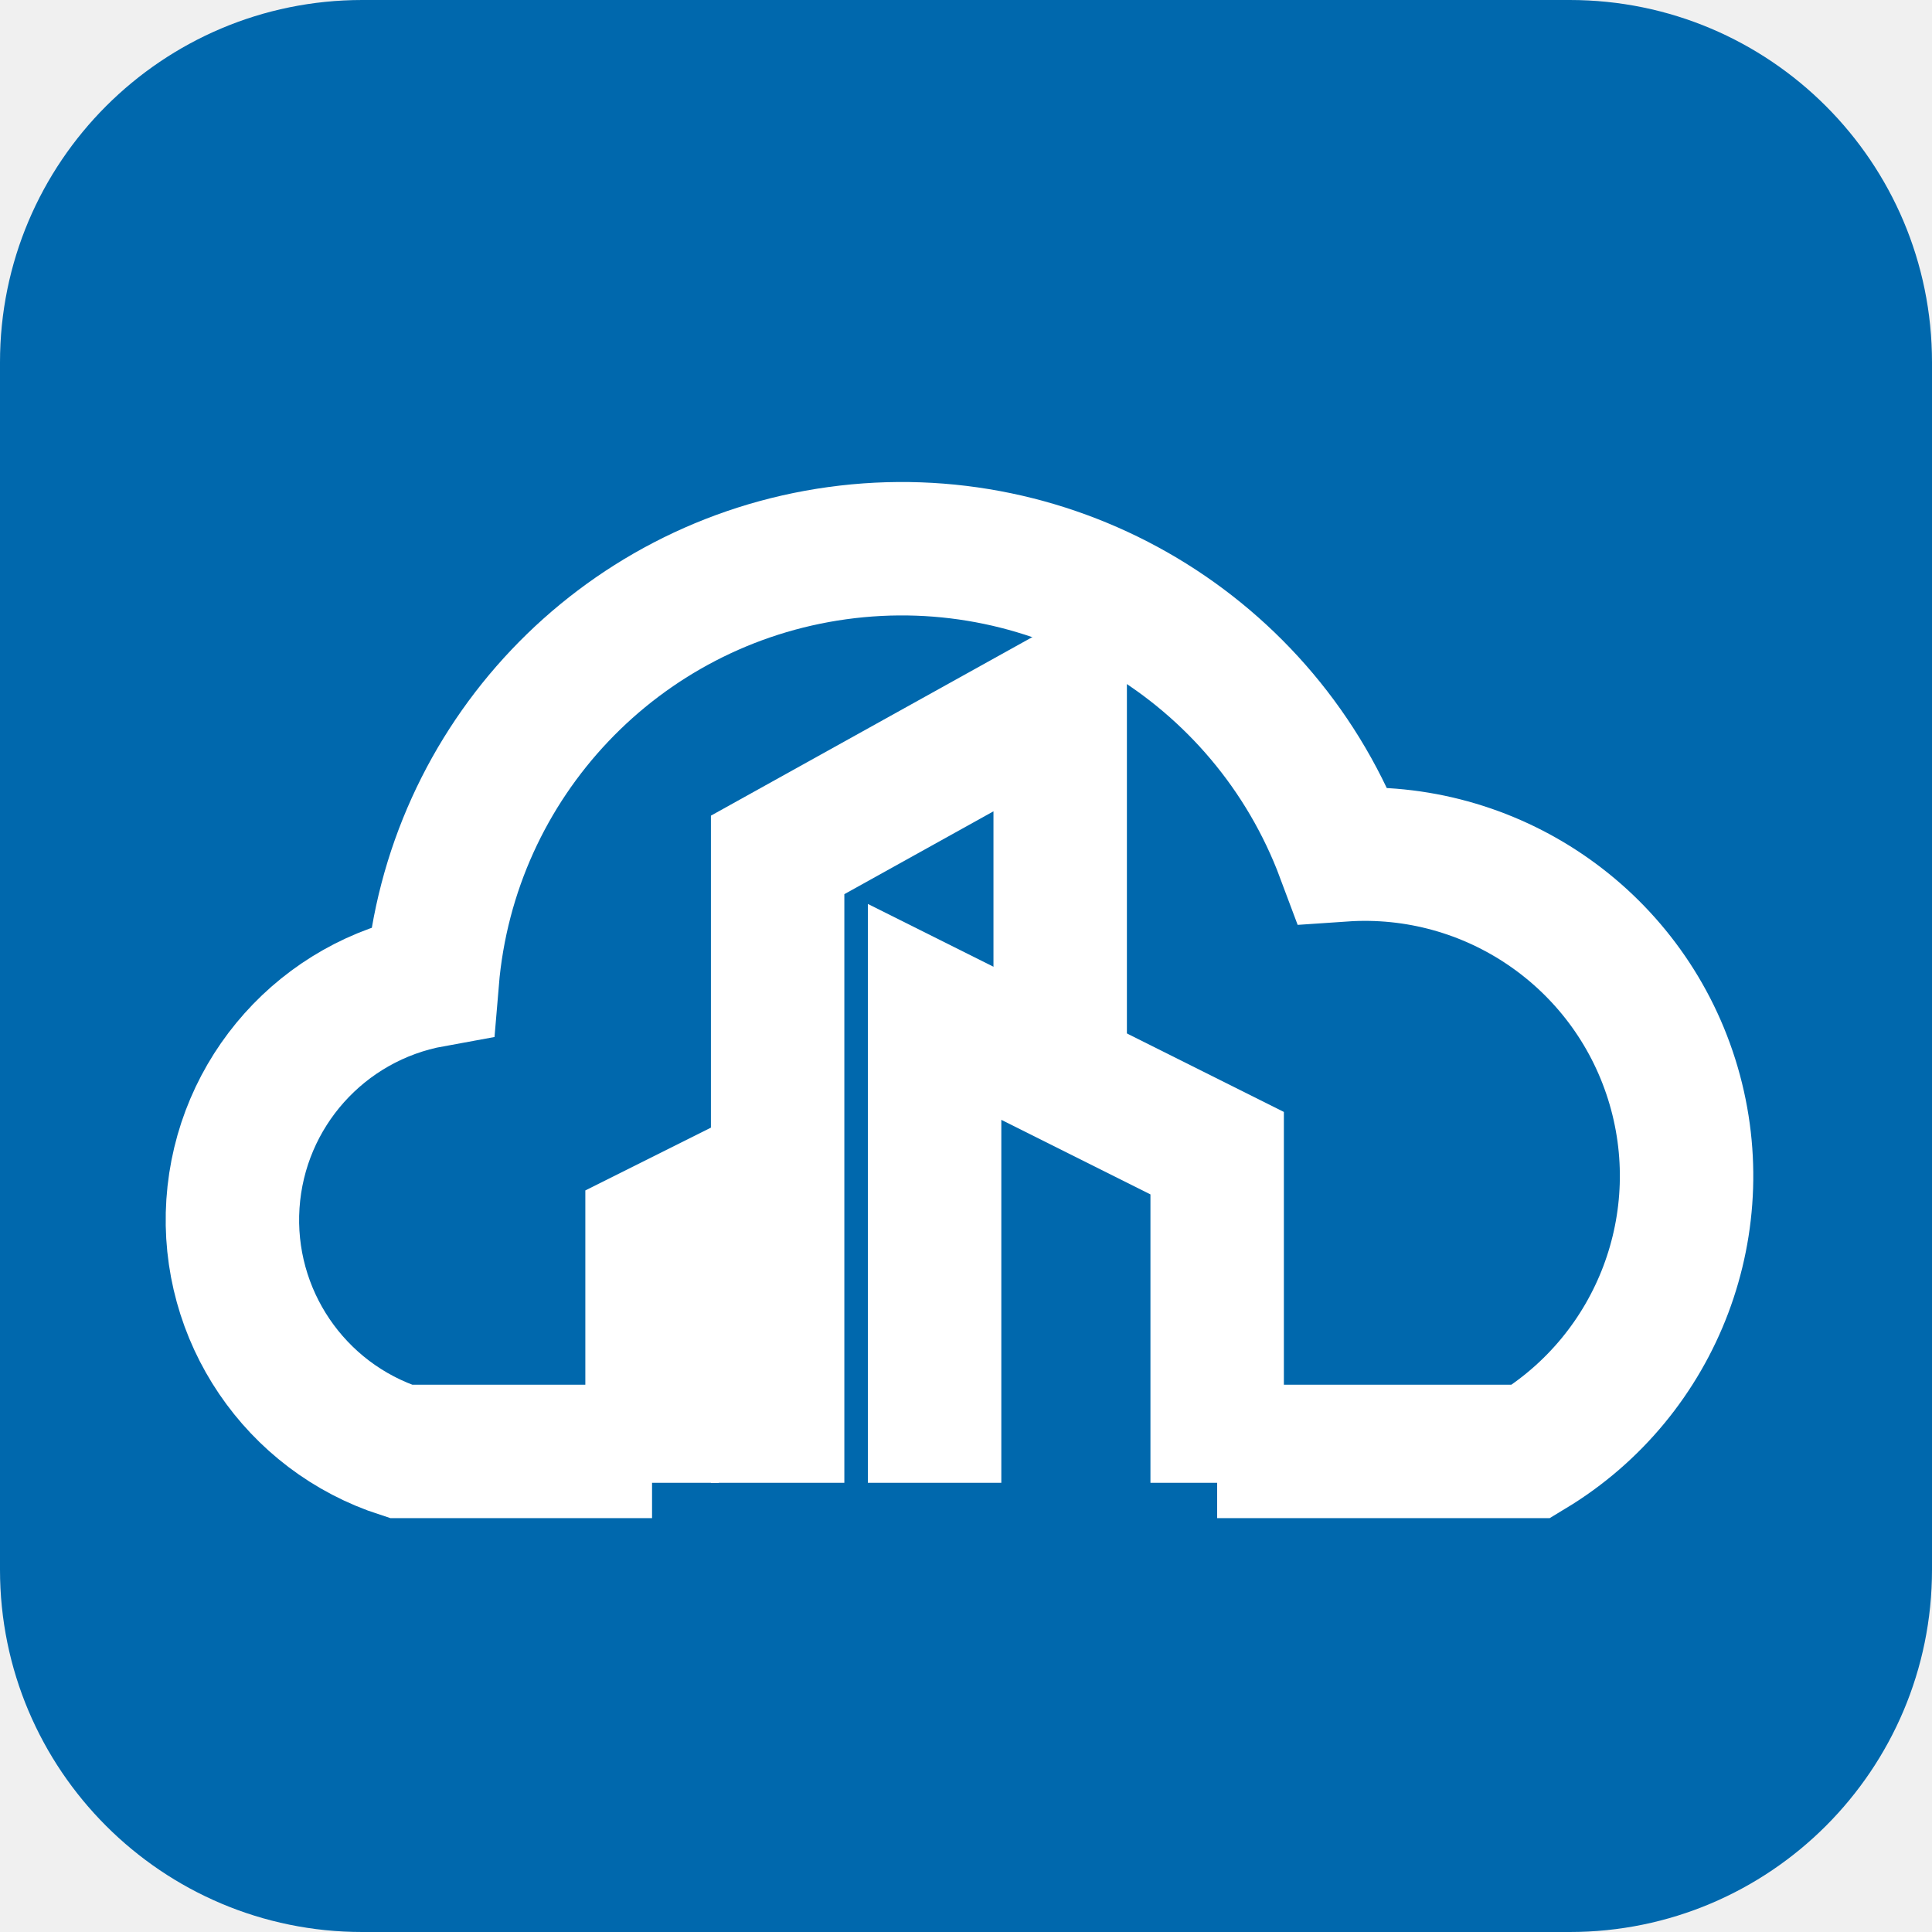
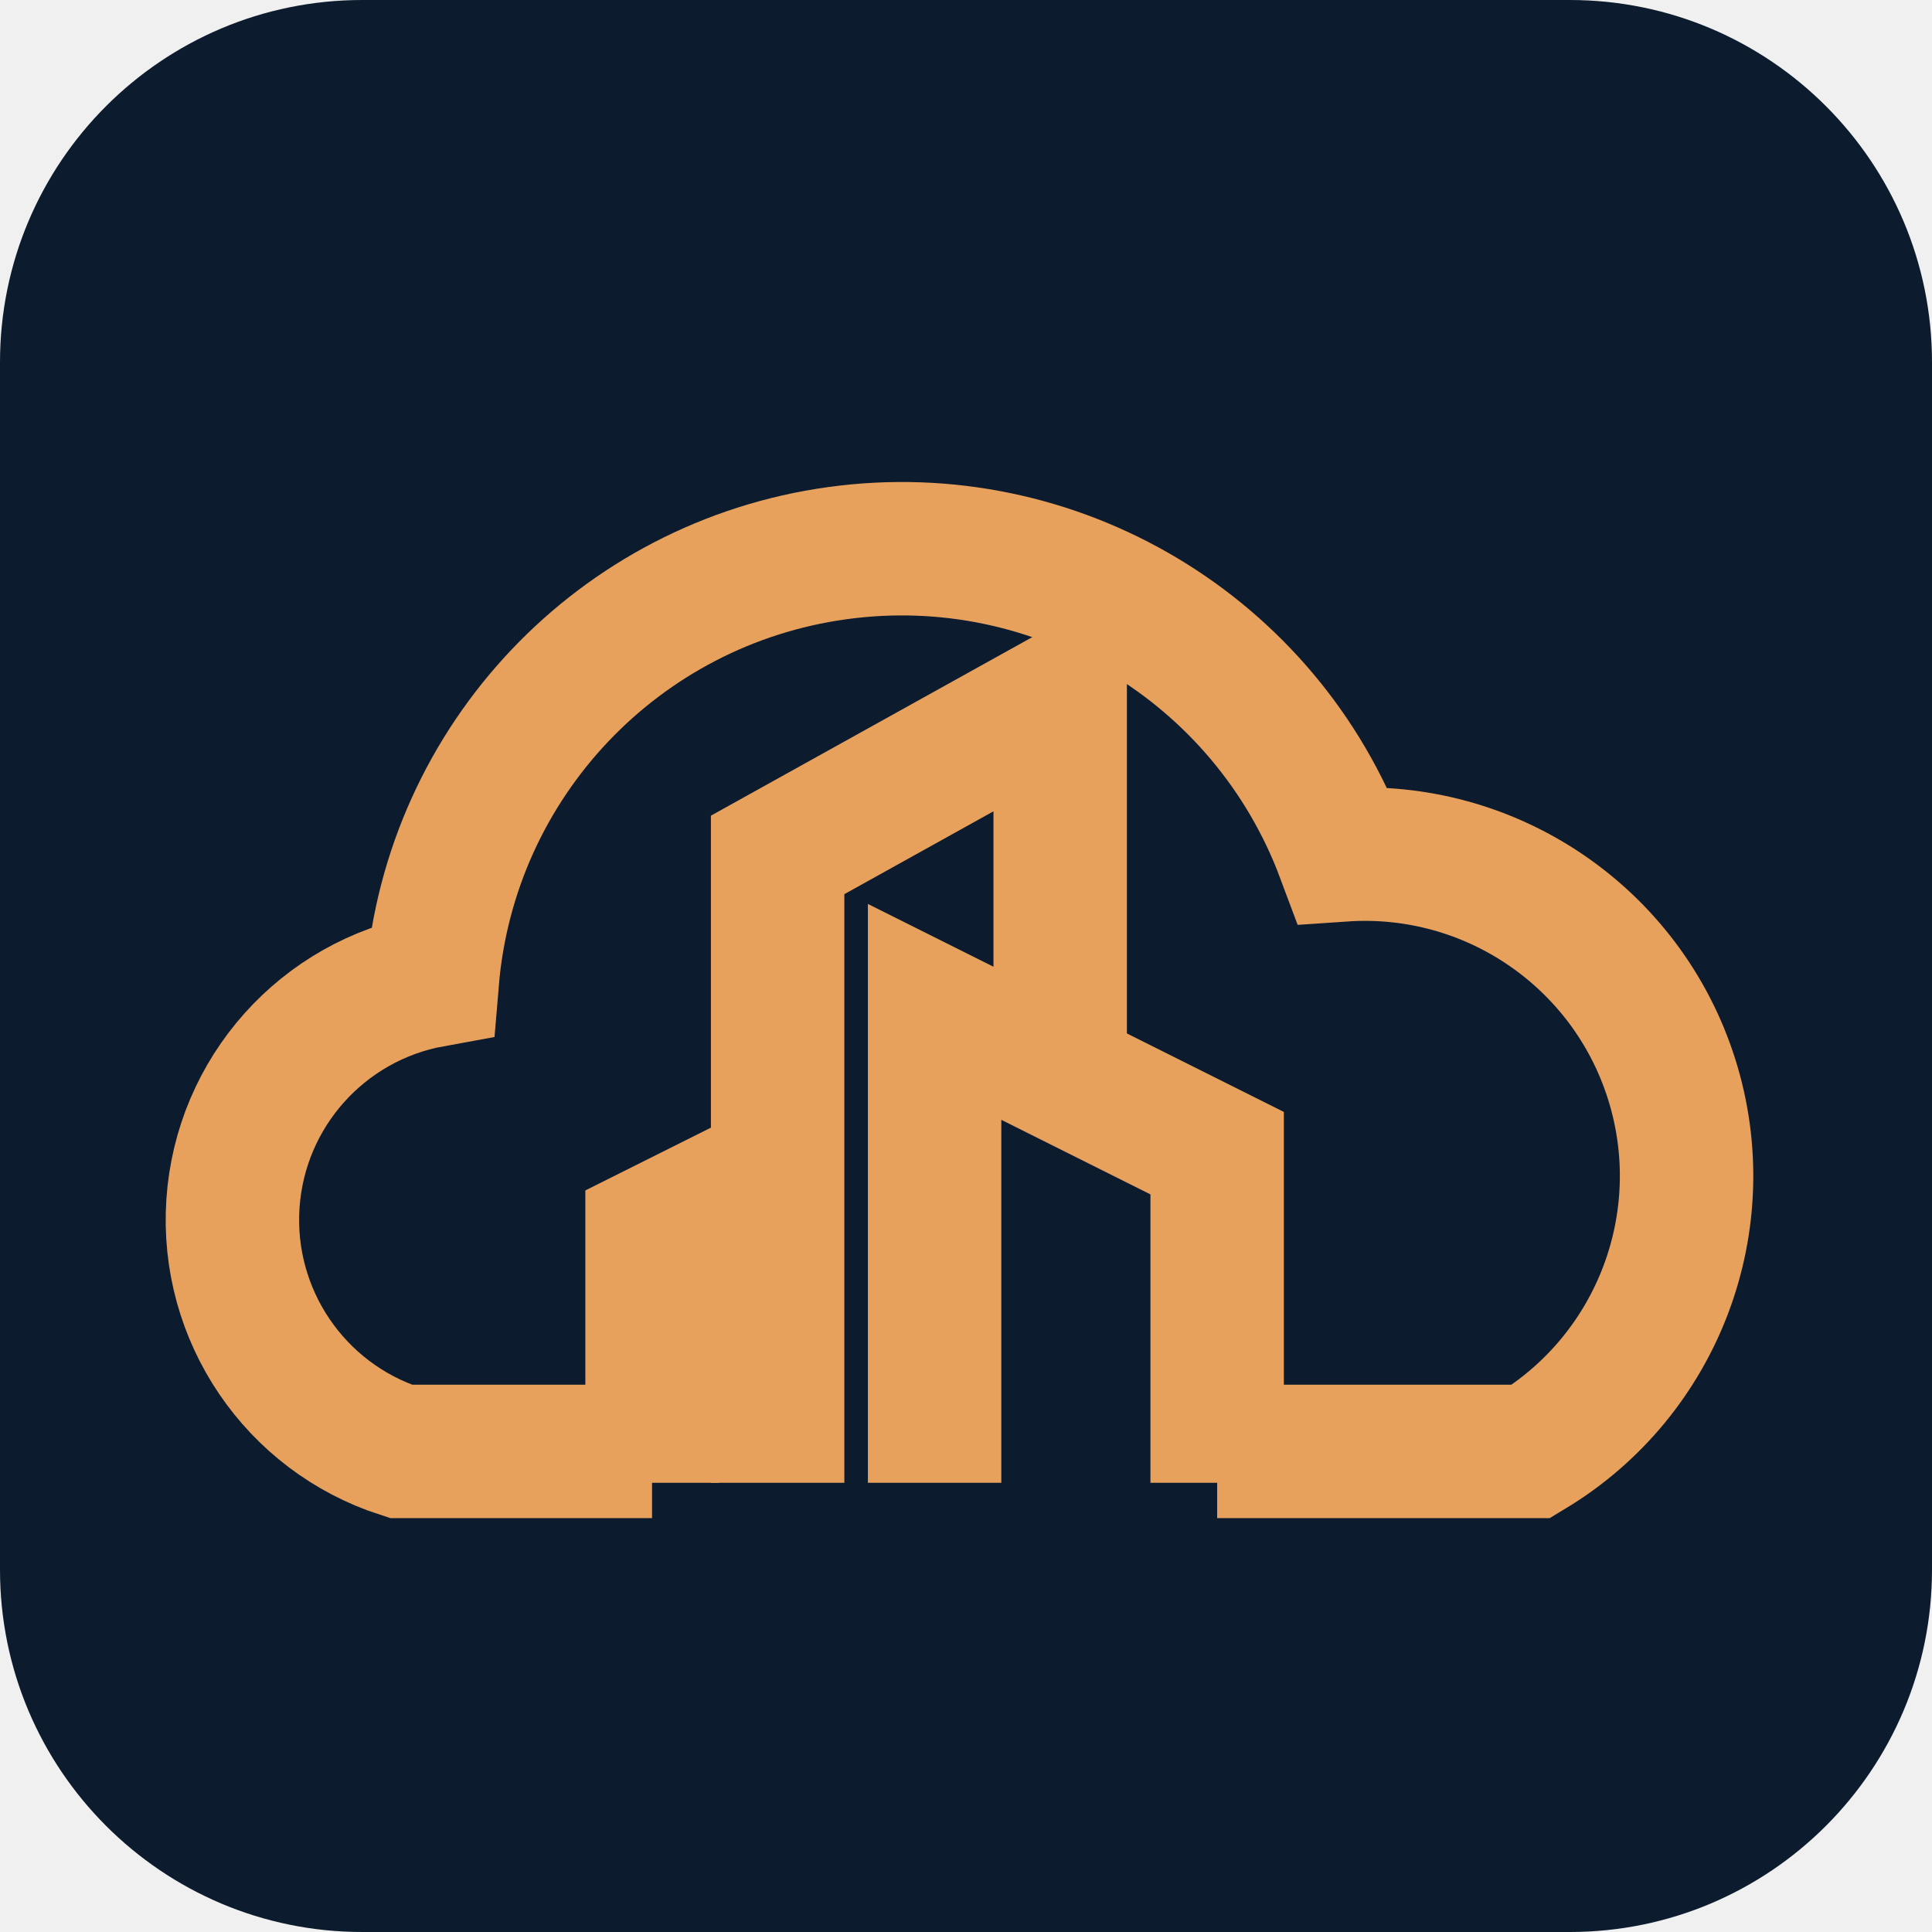
<svg xmlns="http://www.w3.org/2000/svg" viewBox="0 0 64 64">
-   <rect width="64" height="64" rx="12" fill="#0068ad" />
-   <g transform="translate(32 33) scale(0.52) translate(-60 -39)" fill="none" stroke="#ffffff" stroke-width="8.5" stroke-linejoin="miter" stroke-linecap="butt">
+   <rect width="64" height="64" rx="12" fill="#0d1b2e" />
+   <g transform="translate(32 33) scale(0.52) translate(-60 -39)" fill="none" stroke="#e8a15c" stroke-width="8.5" stroke-linejoin="miter" stroke-linecap="butt">
    <path d="M40 68H24A15.5 15.5 0 0 1 26 38A30 30 0 0 1 84 30A20.5 20.5 0 0 1 96 68H76" />
    <path d="M40 70V54L48 50" />
    <path d="M48 70V30L66 20V44" />
    <path d="M58 70V40L76 49V70" />
  </g>
</svg>
